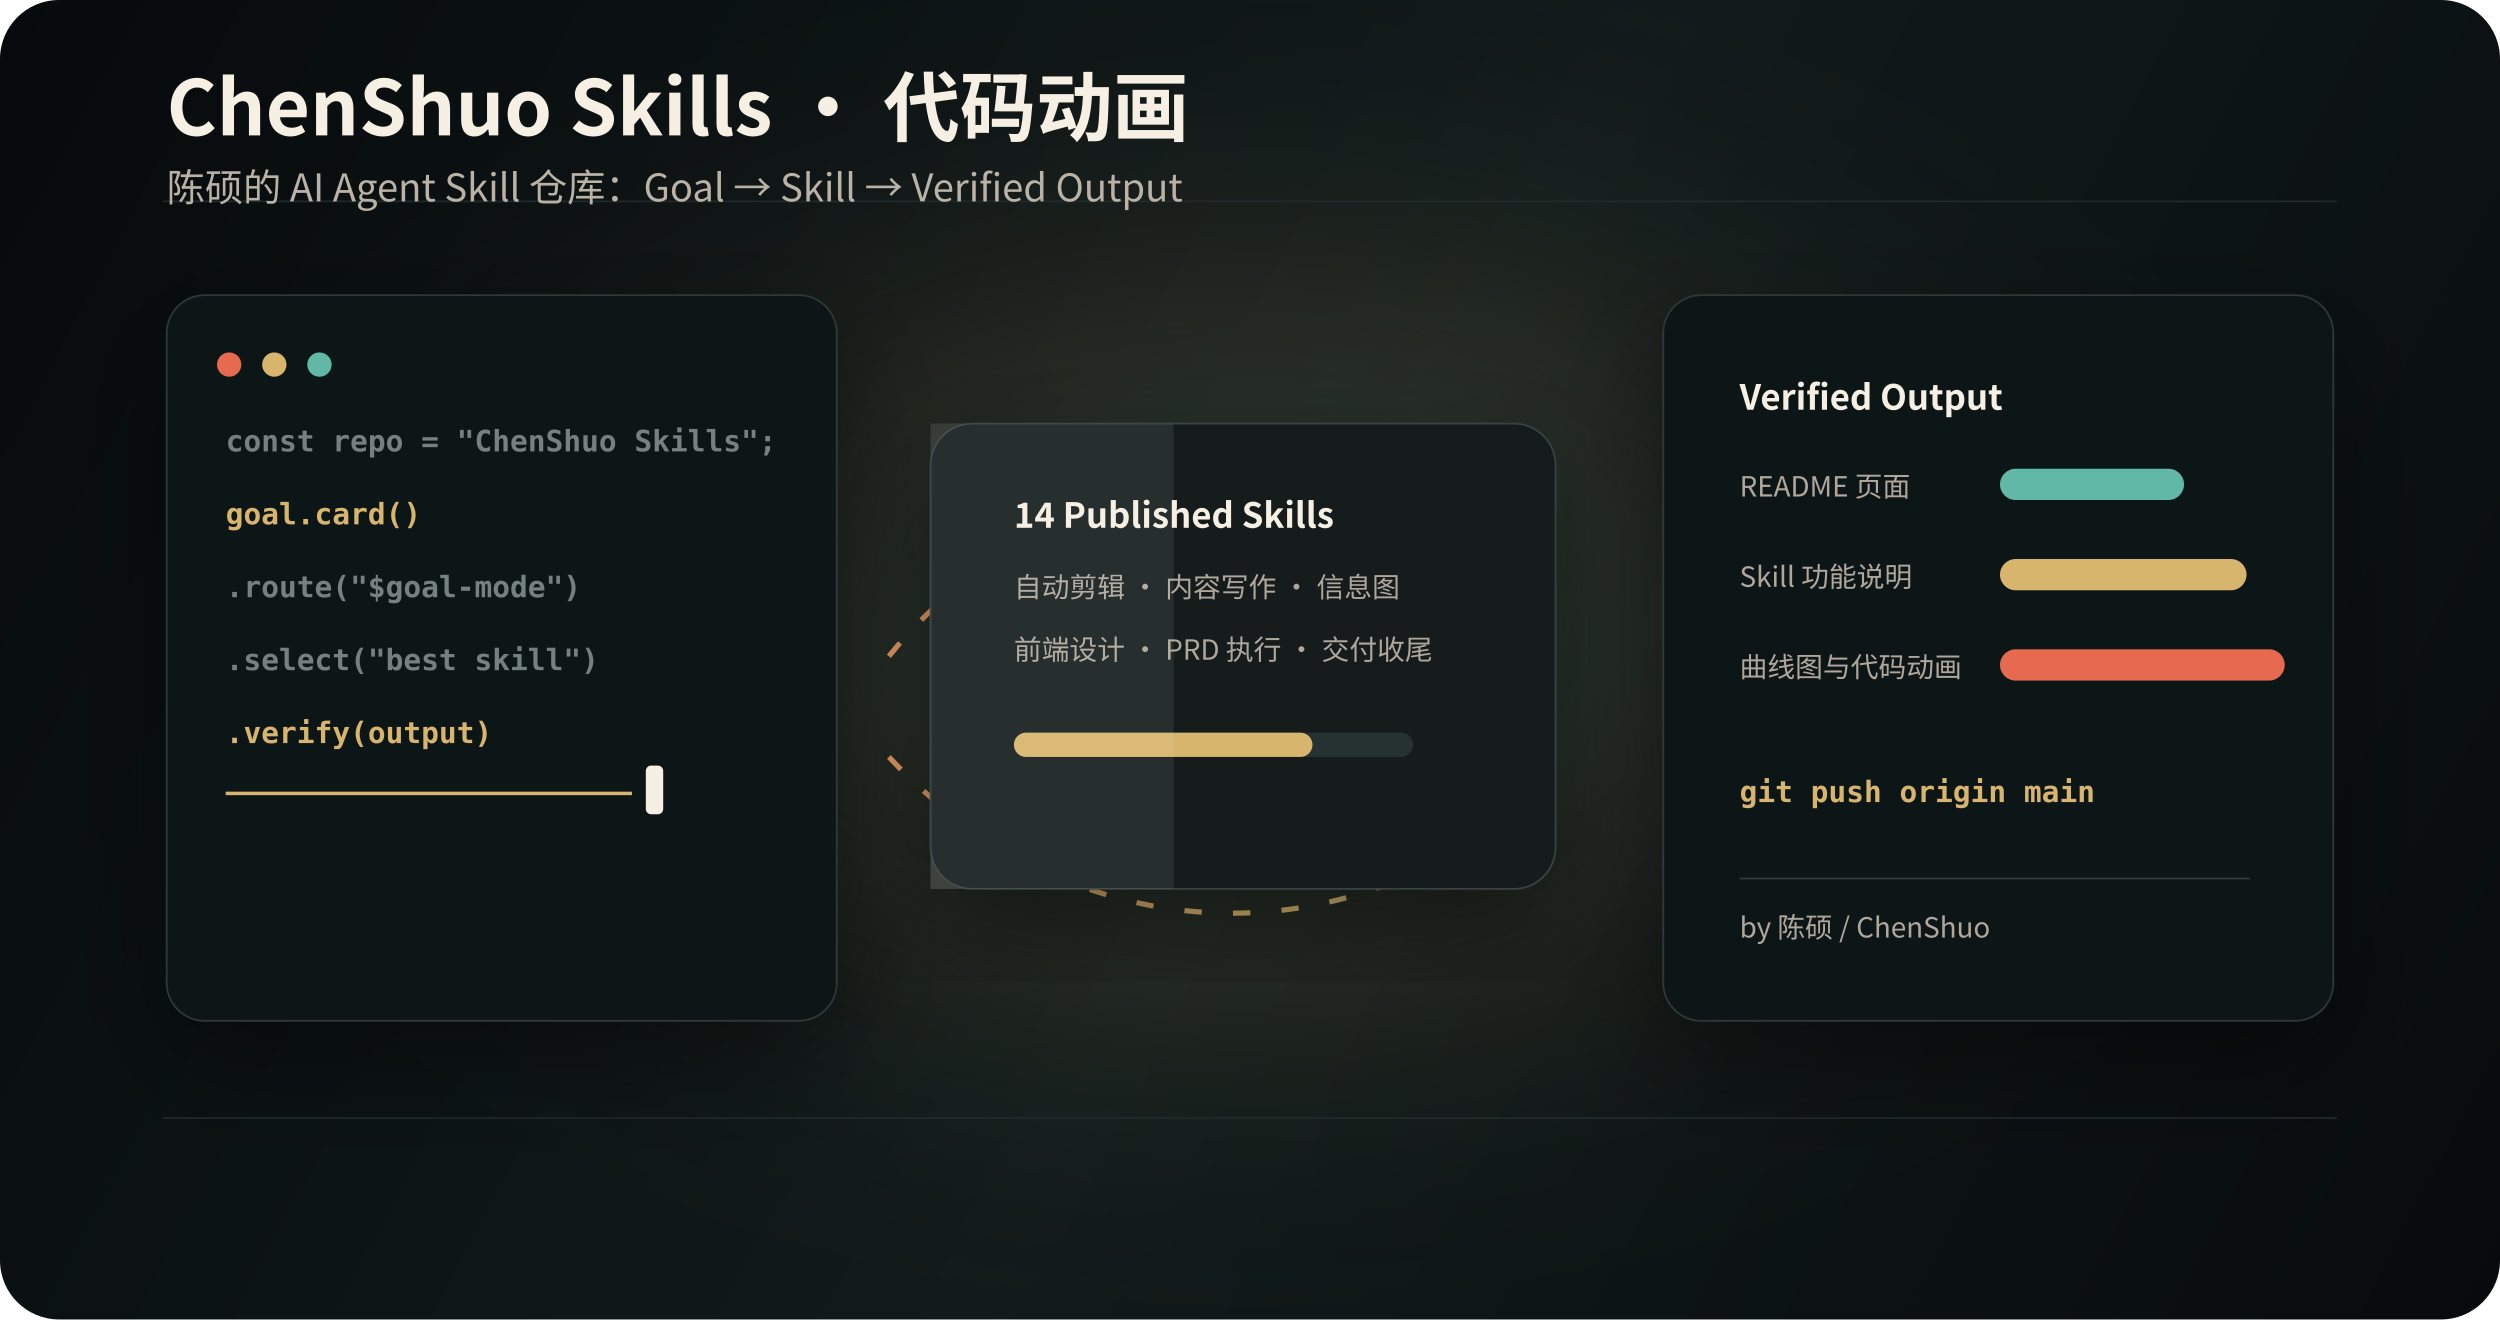
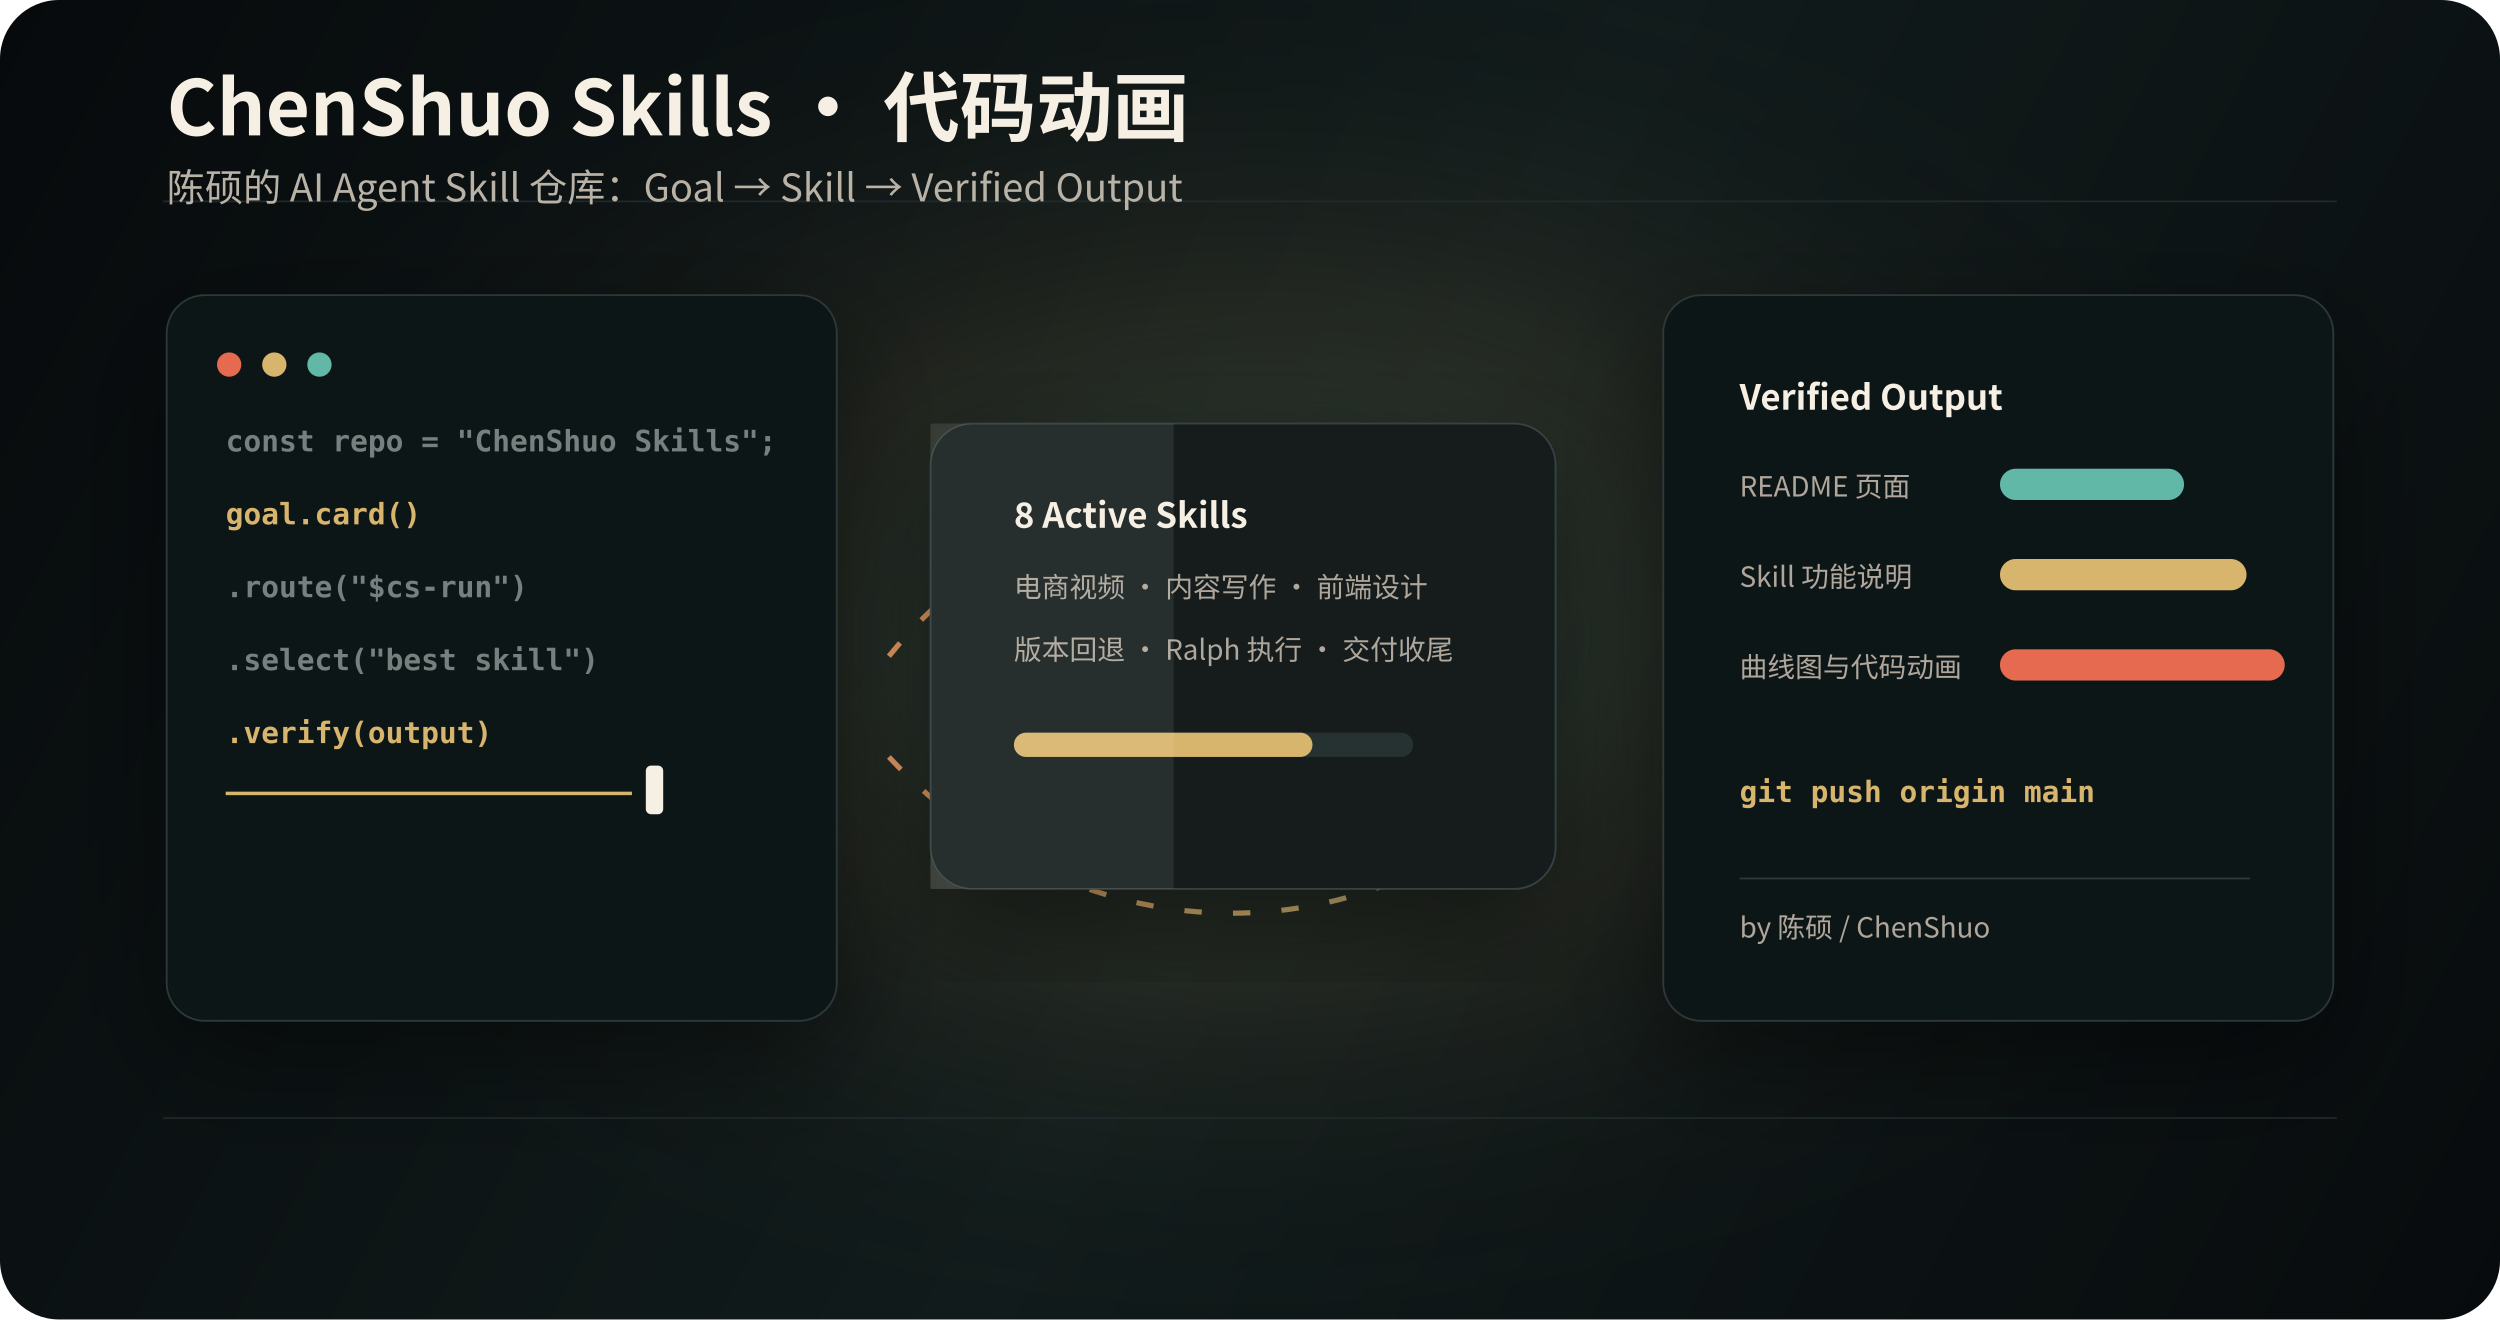
<svg xmlns="http://www.w3.org/2000/svg" width="1440" height="760" viewBox="0 0 1440 760" fill="none" role="img" aria-labelledby="title desc">
  <defs>
    <linearGradient id="bg" x1="0" y1="0" x2="1440" y2="760" gradientUnits="userSpaceOnUse">
      <stop stop-color="#070A0C" />
      <stop offset="0.52" stop-color="#111B1B" />
      <stop offset="1" stop-color="#080B0D" />
    </linearGradient>
    <radialGradient id="glow" cx="0" cy="0" r="1" gradientUnits="userSpaceOnUse" gradientTransform="translate(720 366) rotate(90) scale(420 680)">
      <stop stop-color="#62B8A7" stop-opacity="0.24" />
      <stop offset="0.46" stop-color="#D8B56D" stop-opacity="0.09" />
      <stop offset="1" stop-color="#070A0C" stop-opacity="0" />
    </radialGradient>
    <linearGradient id="stroke" x1="230" y1="380" x2="1220" y2="380" gradientUnits="userSpaceOnUse">
      <stop stop-color="#E66B50" />
      <stop offset="0.5" stop-color="#D8B56D" />
      <stop offset="1" stop-color="#62B8A7" />
    </linearGradient>
    <filter id="shadow" x="-20%" y="-20%" width="140%" height="140%">
      <feDropShadow dx="0" dy="24" stdDeviation="32" flood-color="#000000" flood-opacity="0.45" />
    </filter>
    <style>
      .title { font: 900 44px "Microsoft YaHei", "PingFang SC", "Noto Sans CJK SC", Arial, sans-serif; fill: #F6EFE3; }
      .subtitle { font: 500 22px "Microsoft YaHei", "PingFang SC", "Noto Sans CJK SC", Arial, sans-serif; fill: #B9B2A7; }
      .card-title { font: 800 20px "Microsoft YaHei", "PingFang SC", "Noto Sans CJK SC", Arial, sans-serif; fill: #F6EFE3; }
      .small { font: 500 16px "Microsoft YaHei", "PingFang SC", "Noto Sans CJK SC", Arial, sans-serif; fill: #AFA79C; }
      .code { font: 600 17px "Cascadia Mono", Consolas, monospace; fill: #D8B56D; }
      .code-dim { font: 600 17px "Cascadia Mono", Consolas, monospace; fill: #75817E; }
      .flow { stroke: url(#stroke); stroke-width: 3; stroke-dasharray: 10 18; animation: dash 2.8s linear infinite; }
      .float-a { animation: floatA 5s ease-in-out infinite; }
      .float-b { animation: floatB 5.8s ease-in-out infinite; }
      .cursor { animation: blink 1s steps(2,end) infinite; }
      .scan { animation: scan 4.8s ease-in-out infinite; }
      @keyframes dash { to { stroke-dashoffset: -84; } }
      @keyframes floatA { 0%,100% { transform: translateY(0); } 50% { transform: translateY(-10px); } }
      @keyframes floatB { 0%,100% { transform: translateY(0); } 50% { transform: translateY(12px); } }
      @keyframes blink { 0%,50% { opacity: 1; } 51%,100% { opacity: .12; } }
      @keyframes scan { 0%,100% { transform: translateX(-360px); opacity: 0; } 18%,72% { opacity: .5; } 100% { transform: translateX(1090px); opacity: 0; } }
    </style>
  </defs>
  <rect width="1440" height="760" rx="34" fill="url(#bg)" />
  <rect width="1440" height="760" rx="34" fill="url(#glow)" />
  <path d="M94 116H1346" stroke="#202A2B" />
  <path d="M94 644H1346" stroke="#202A2B" />
  <text x="96" y="78" class="title">ChenShuo Skills · 代码动画</text>
  <text x="96" y="116" class="subtitle">陈硕的 AI Agent Skill 仓库：Goal → Skill → Verified Output</text>
  <g filter="url(#shadow)" class="float-a">
    <rect x="96" y="170" width="386" height="418" rx="22" fill="#111719" stroke="#2D3837" />
    <circle cx="132" cy="210" r="7" fill="#E66B50" />
    <circle cx="158" cy="210" r="7" fill="#D8B56D" />
    <circle cx="184" cy="210" r="7" fill="#62B8A7" />
    <text x="130" y="260" class="code-dim">const repo = "ChenShuo Skills";</text>
    <text x="130" y="302" class="code">goal.card()</text>
-     <text x="130" y="344" class="code-dim">  .route("$goal-mode")</text>
+     <text x="130" y="344" class="code-dim">  .route("$cs-run")</text>
    <text x="130" y="386" class="code-dim">  .select("best skill")</text>
    <text x="130" y="428" class="code">  .verify(output)</text>
    <rect x="130" y="456" width="234" height="2" fill="#D8B56D" />
    <rect class="cursor" x="372" y="441" width="10" height="28" rx="3" fill="#F6EFE3" />
  </g>
  <path class="flow" d="M512 378 C612 254 786 254 888 378" />
  <path class="flow" d="M512 436 C624 556 796 556 904 436" />
  <g filter="url(#shadow)">
    <rect x="536" y="244" width="360" height="268" rx="24" fill="#151D1F" stroke="#374342" />
-     <text x="584" y="304" class="card-title">14 Published Skills</text>
-     <text x="584" y="344" class="small">自动剪辑 · 内容写作 · 信息图</text>
-     <text x="584" y="380" class="small">前端设计 · PRD 执行 · 交付收尾</text>
+     <text x="584" y="304" class="card-title">8 Active Skills</text>
+     <text x="584" y="344" class="small">电商视频 · 内容写作 · 前端设计</text>
+     <text x="584" y="380" class="small">版本回退 · Ralph 执行 · 交付收尾</text>
    <rect x="584" y="422" width="230" height="14" rx="7" fill="#263130" />
    <rect x="584" y="422" width="172" height="14" rx="7" fill="#D8B56D" />
    <rect class="scan" x="536" y="244" width="140" height="268" fill="#F6EFE3" fill-opacity="0.08" />
  </g>
  <g filter="url(#shadow)" class="float-b">
    <rect x="958" y="170" width="386" height="418" rx="22" fill="#111719" stroke="#2D3837" />
    <text x="1002" y="236" class="card-title">Verified Output</text>
    <text x="1002" y="286" class="small">README 页面</text>
    <rect x="1152" y="270" width="106" height="18" rx="9" fill="#62B8A7" />
    <text x="1002" y="338" class="small">Skill 功能说明</text>
    <rect x="1152" y="322" width="142" height="18" rx="9" fill="#D8B56D" />
    <text x="1002" y="390" class="small">曲线图与代码动画</text>
    <rect x="1152" y="374" width="164" height="18" rx="9" fill="#E66B50" />
    <text x="1002" y="462" class="code">git push origin main</text>
    <path d="M1002 506H1296" stroke="#2D3837" />
    <text x="1002" y="540" class="small">by 陈硕 / ChenShuo</text>
  </g>
</svg>
